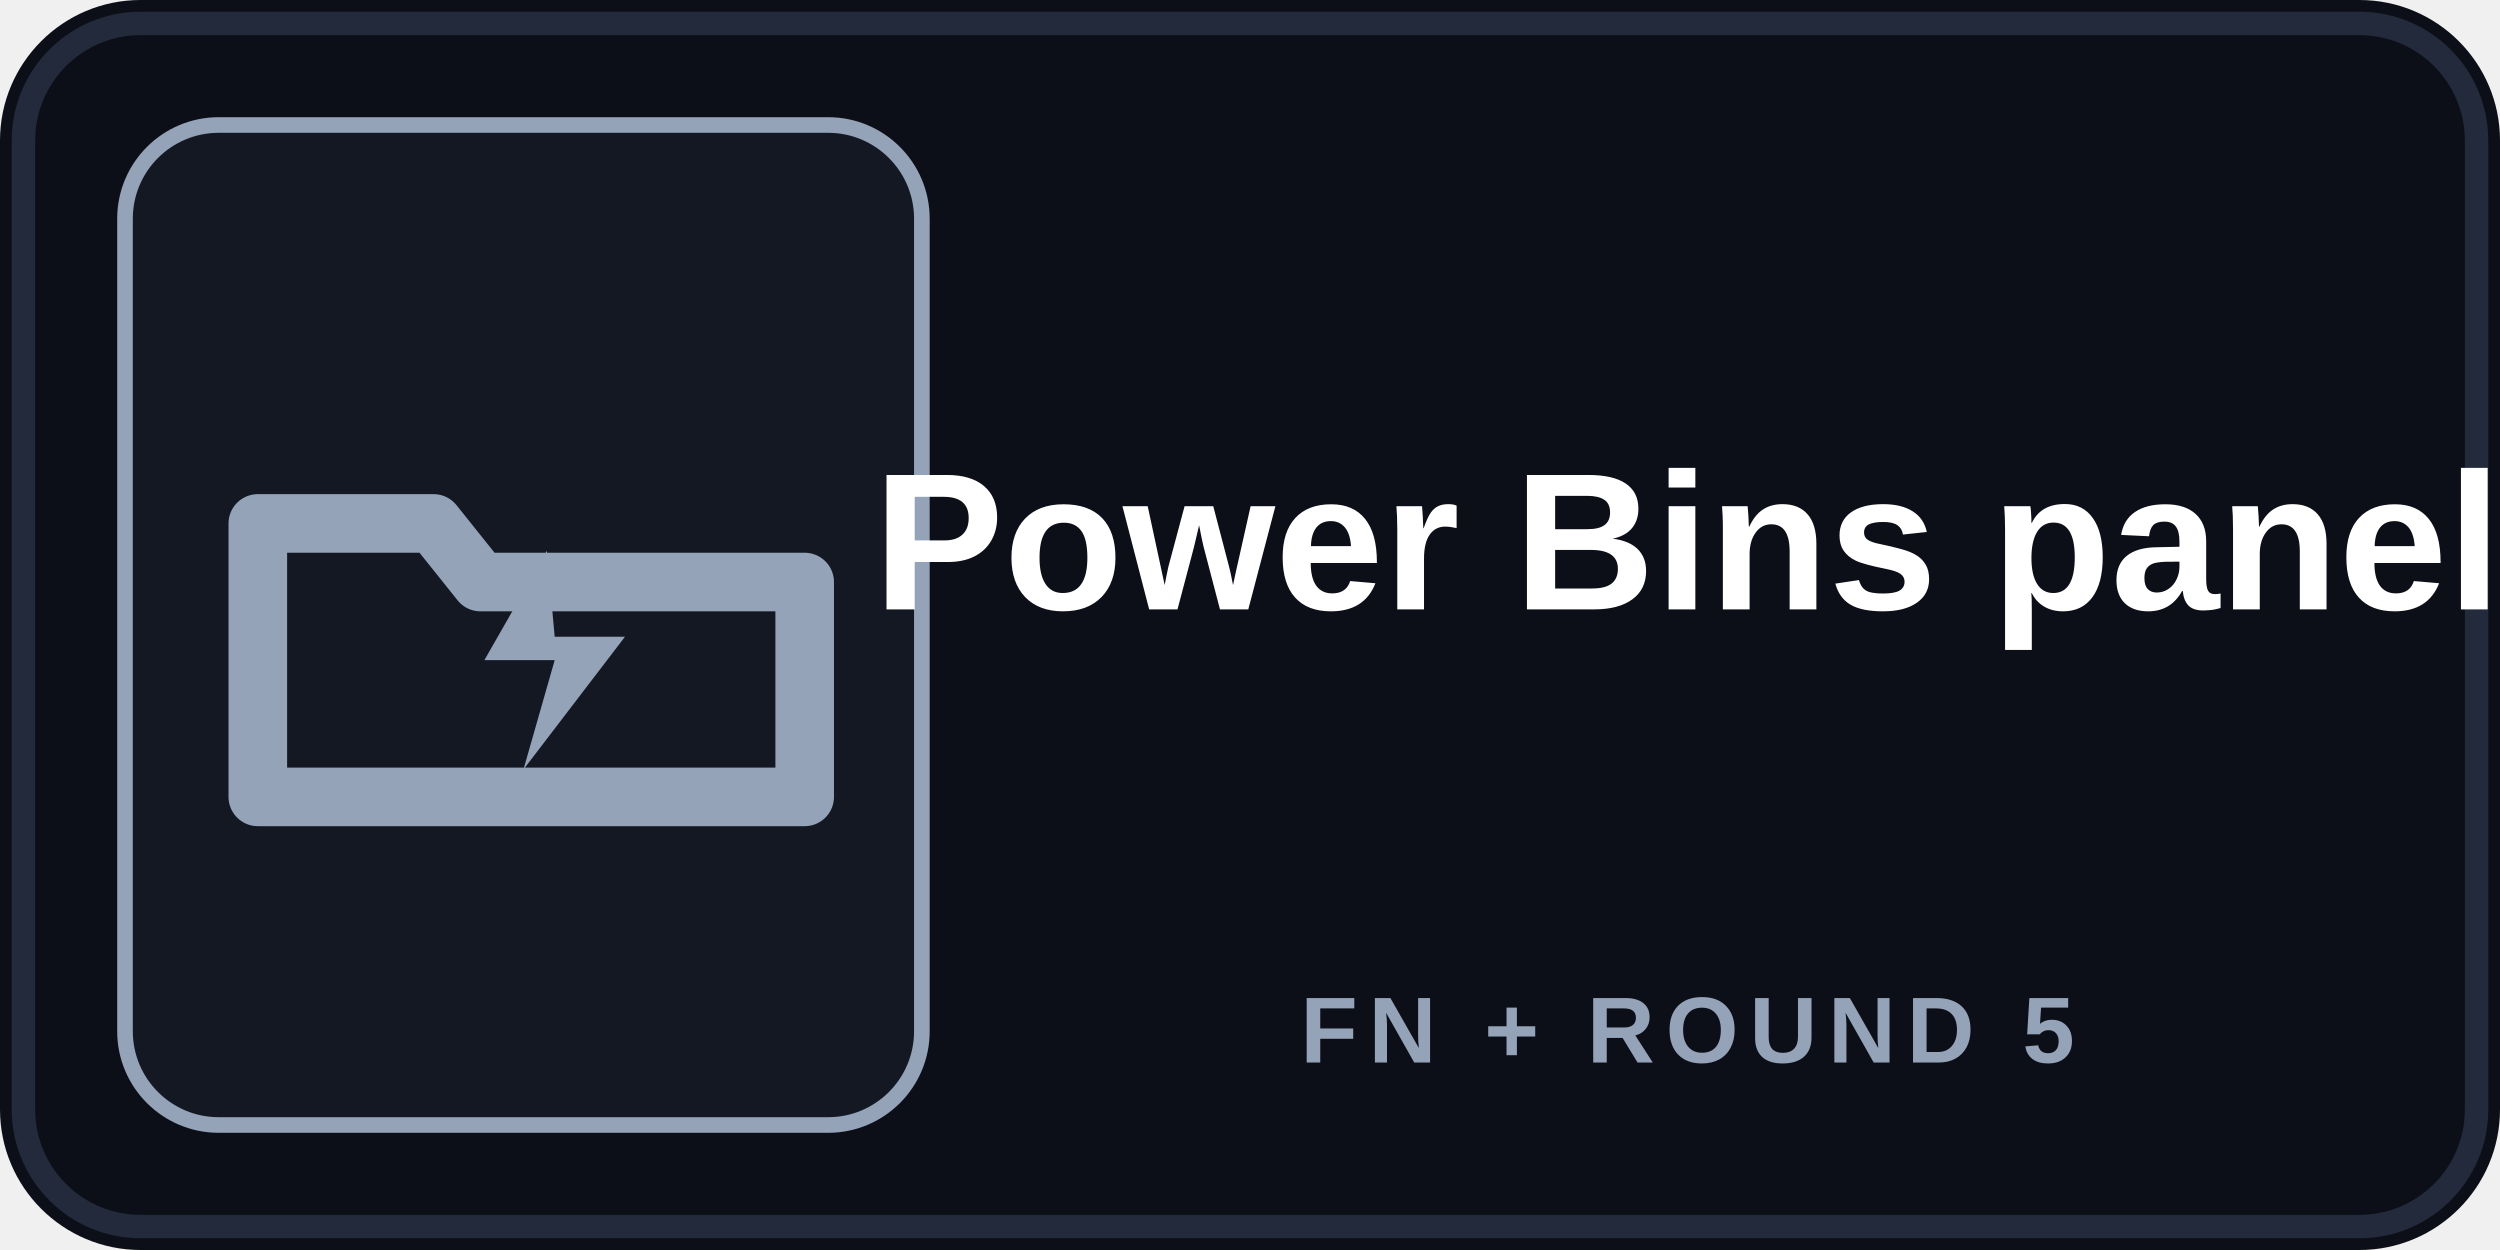
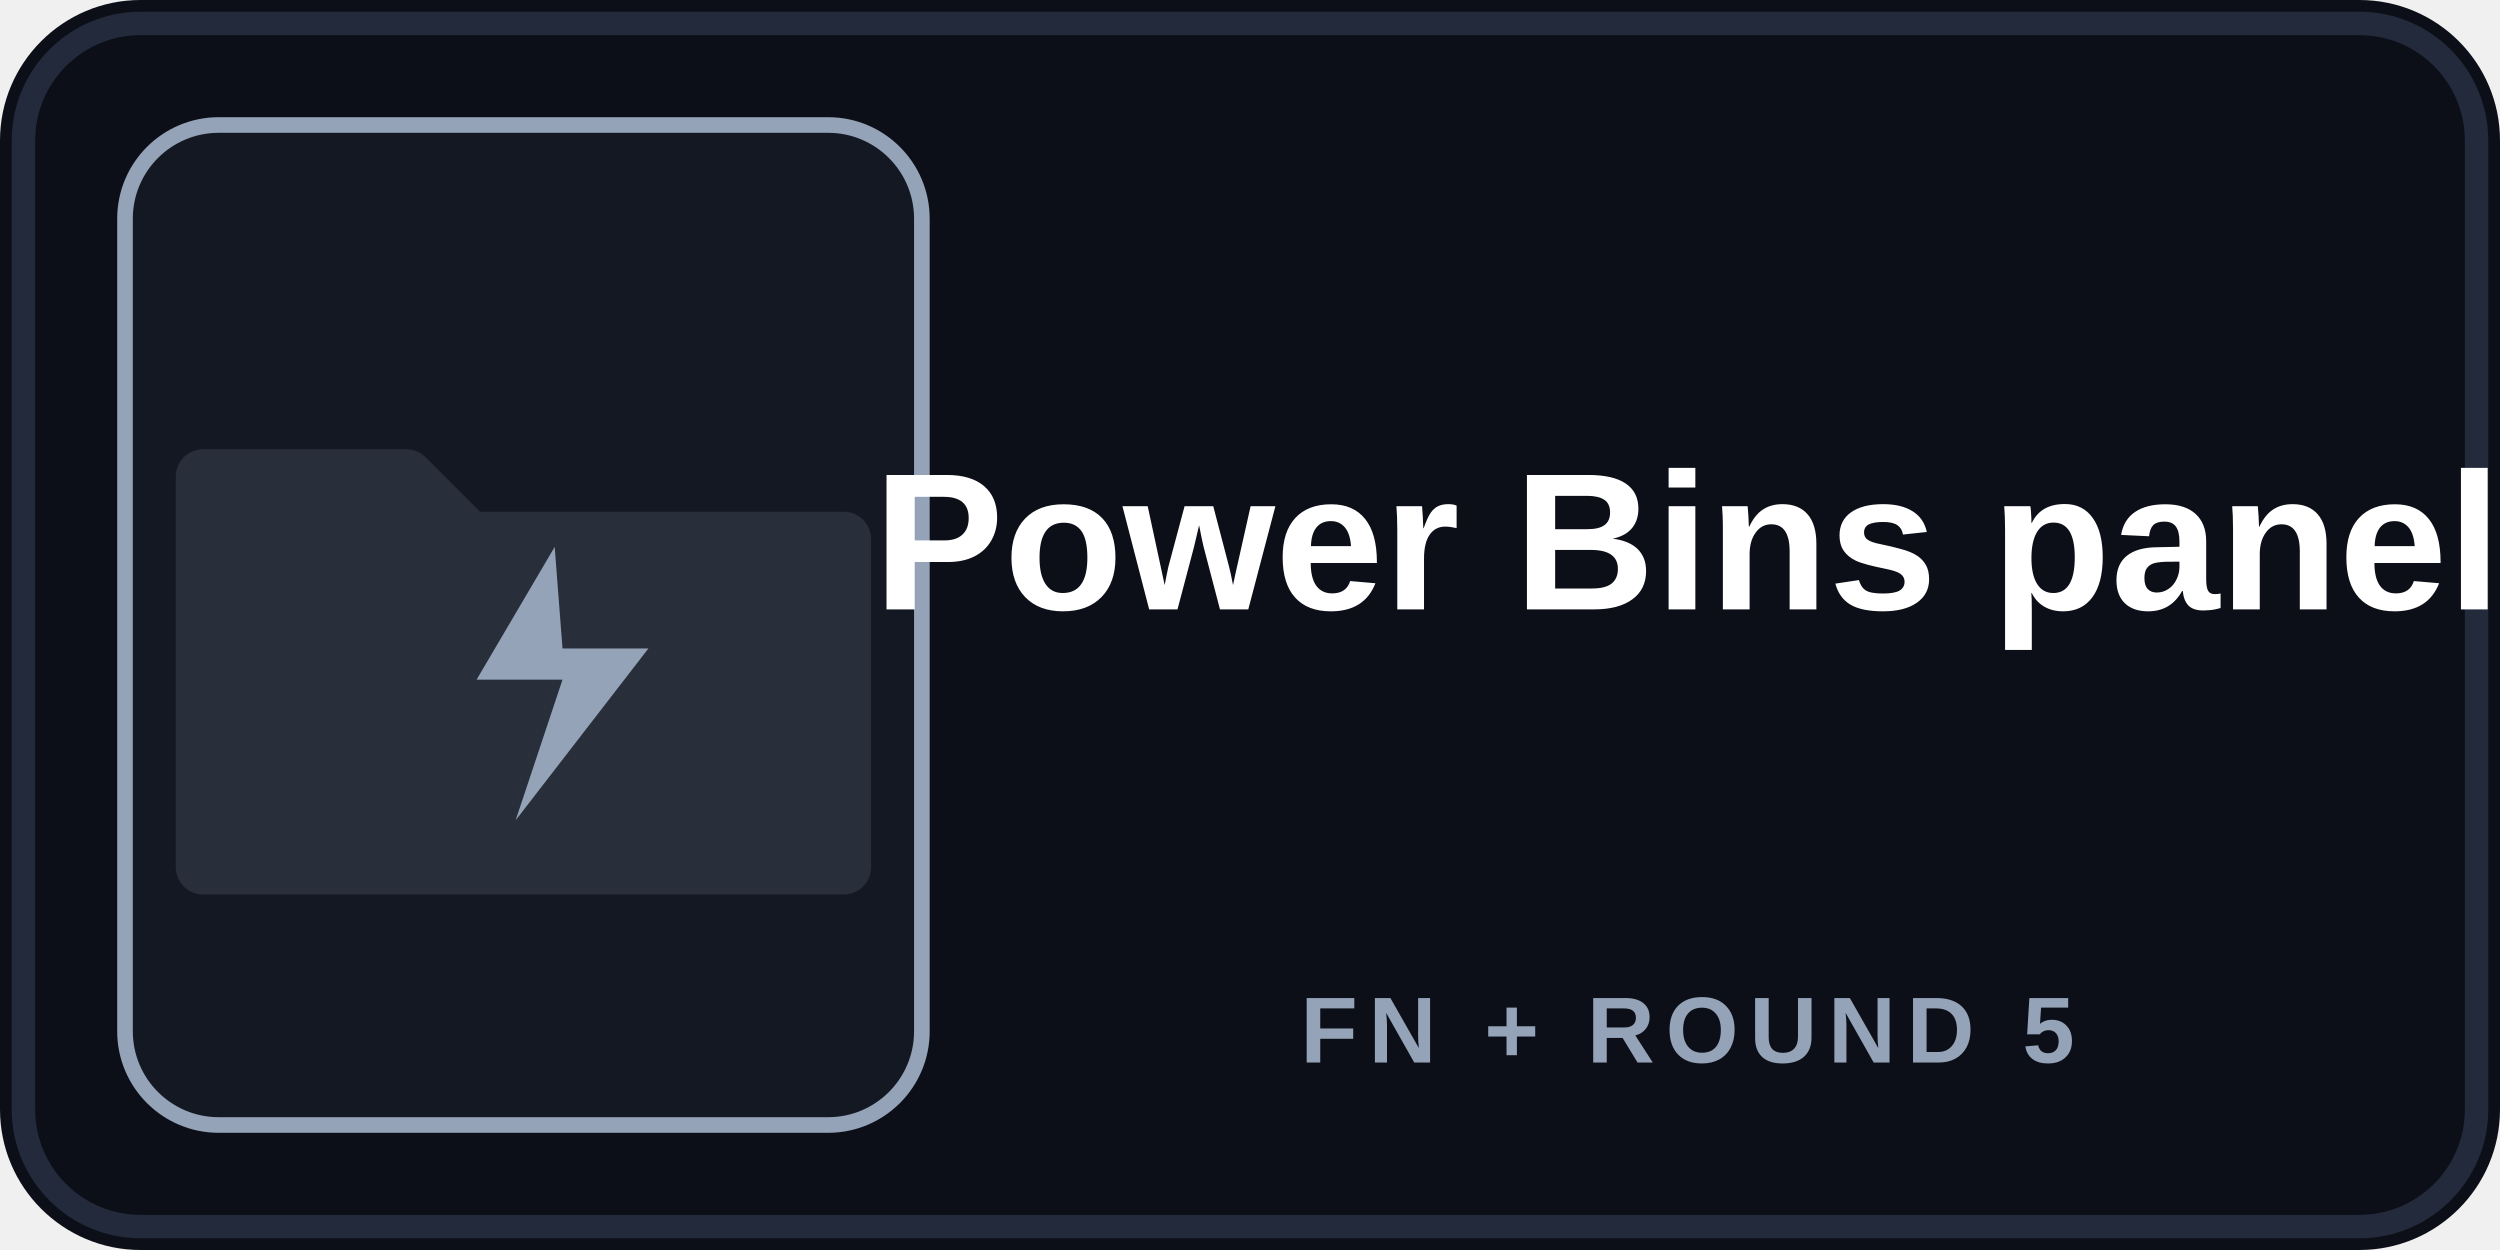
<svg xmlns="http://www.w3.org/2000/svg" width="320" height="160" viewBox="0 0 320 160">
  <rect width="320" height="160" rx="18" fill="#0C0F17" />
  <rect x="3" y="3" width="314" height="154" rx="15" fill="none" stroke="#222A3B" stroke-width="3" />
  <rect x="16" y="16" width="102" height="128" rx="12" fill="#141822" stroke="#94A3B8" stroke-width="2" />
  <g transform="translate(14, 28) scale(0.50)">
-     <path d="M38 78h45l12 15h83v55H38z" stroke="#94A3B8" stroke-width="15" stroke-linecap="round" stroke-linejoin="round" fill="none" />
-     <path d="M112 85l-16 28h18l-8 28 26-34h-18z" fill="#94A3B8" />
+     <path d="M24 66h52l16 16h96v84H24z" fill="#94A3B8" opacity=".16" stroke="#94A3B8" stroke-width="14" stroke-linecap="round" stroke-linejoin="round" />
+     <path d="M114 84l-20 34h22l-12 36 34-44h-22z" fill="#94A3B8" />
  </g>
  <text x="216" y="78" text-anchor="middle" fill="#FFFFFF" font-family="-apple-system, BlinkMacSystemFont, Arial, sans-serif" font-size="25" font-weight="900">Power Bins panel</text>
  <text x="216" y="136" text-anchor="middle" fill="#94A3B8" font-family="-apple-system, BlinkMacSystemFont, Arial, sans-serif" font-size="12" font-weight="900" letter-spacing="1.4">FN + ROUND 5</text>
</svg>
